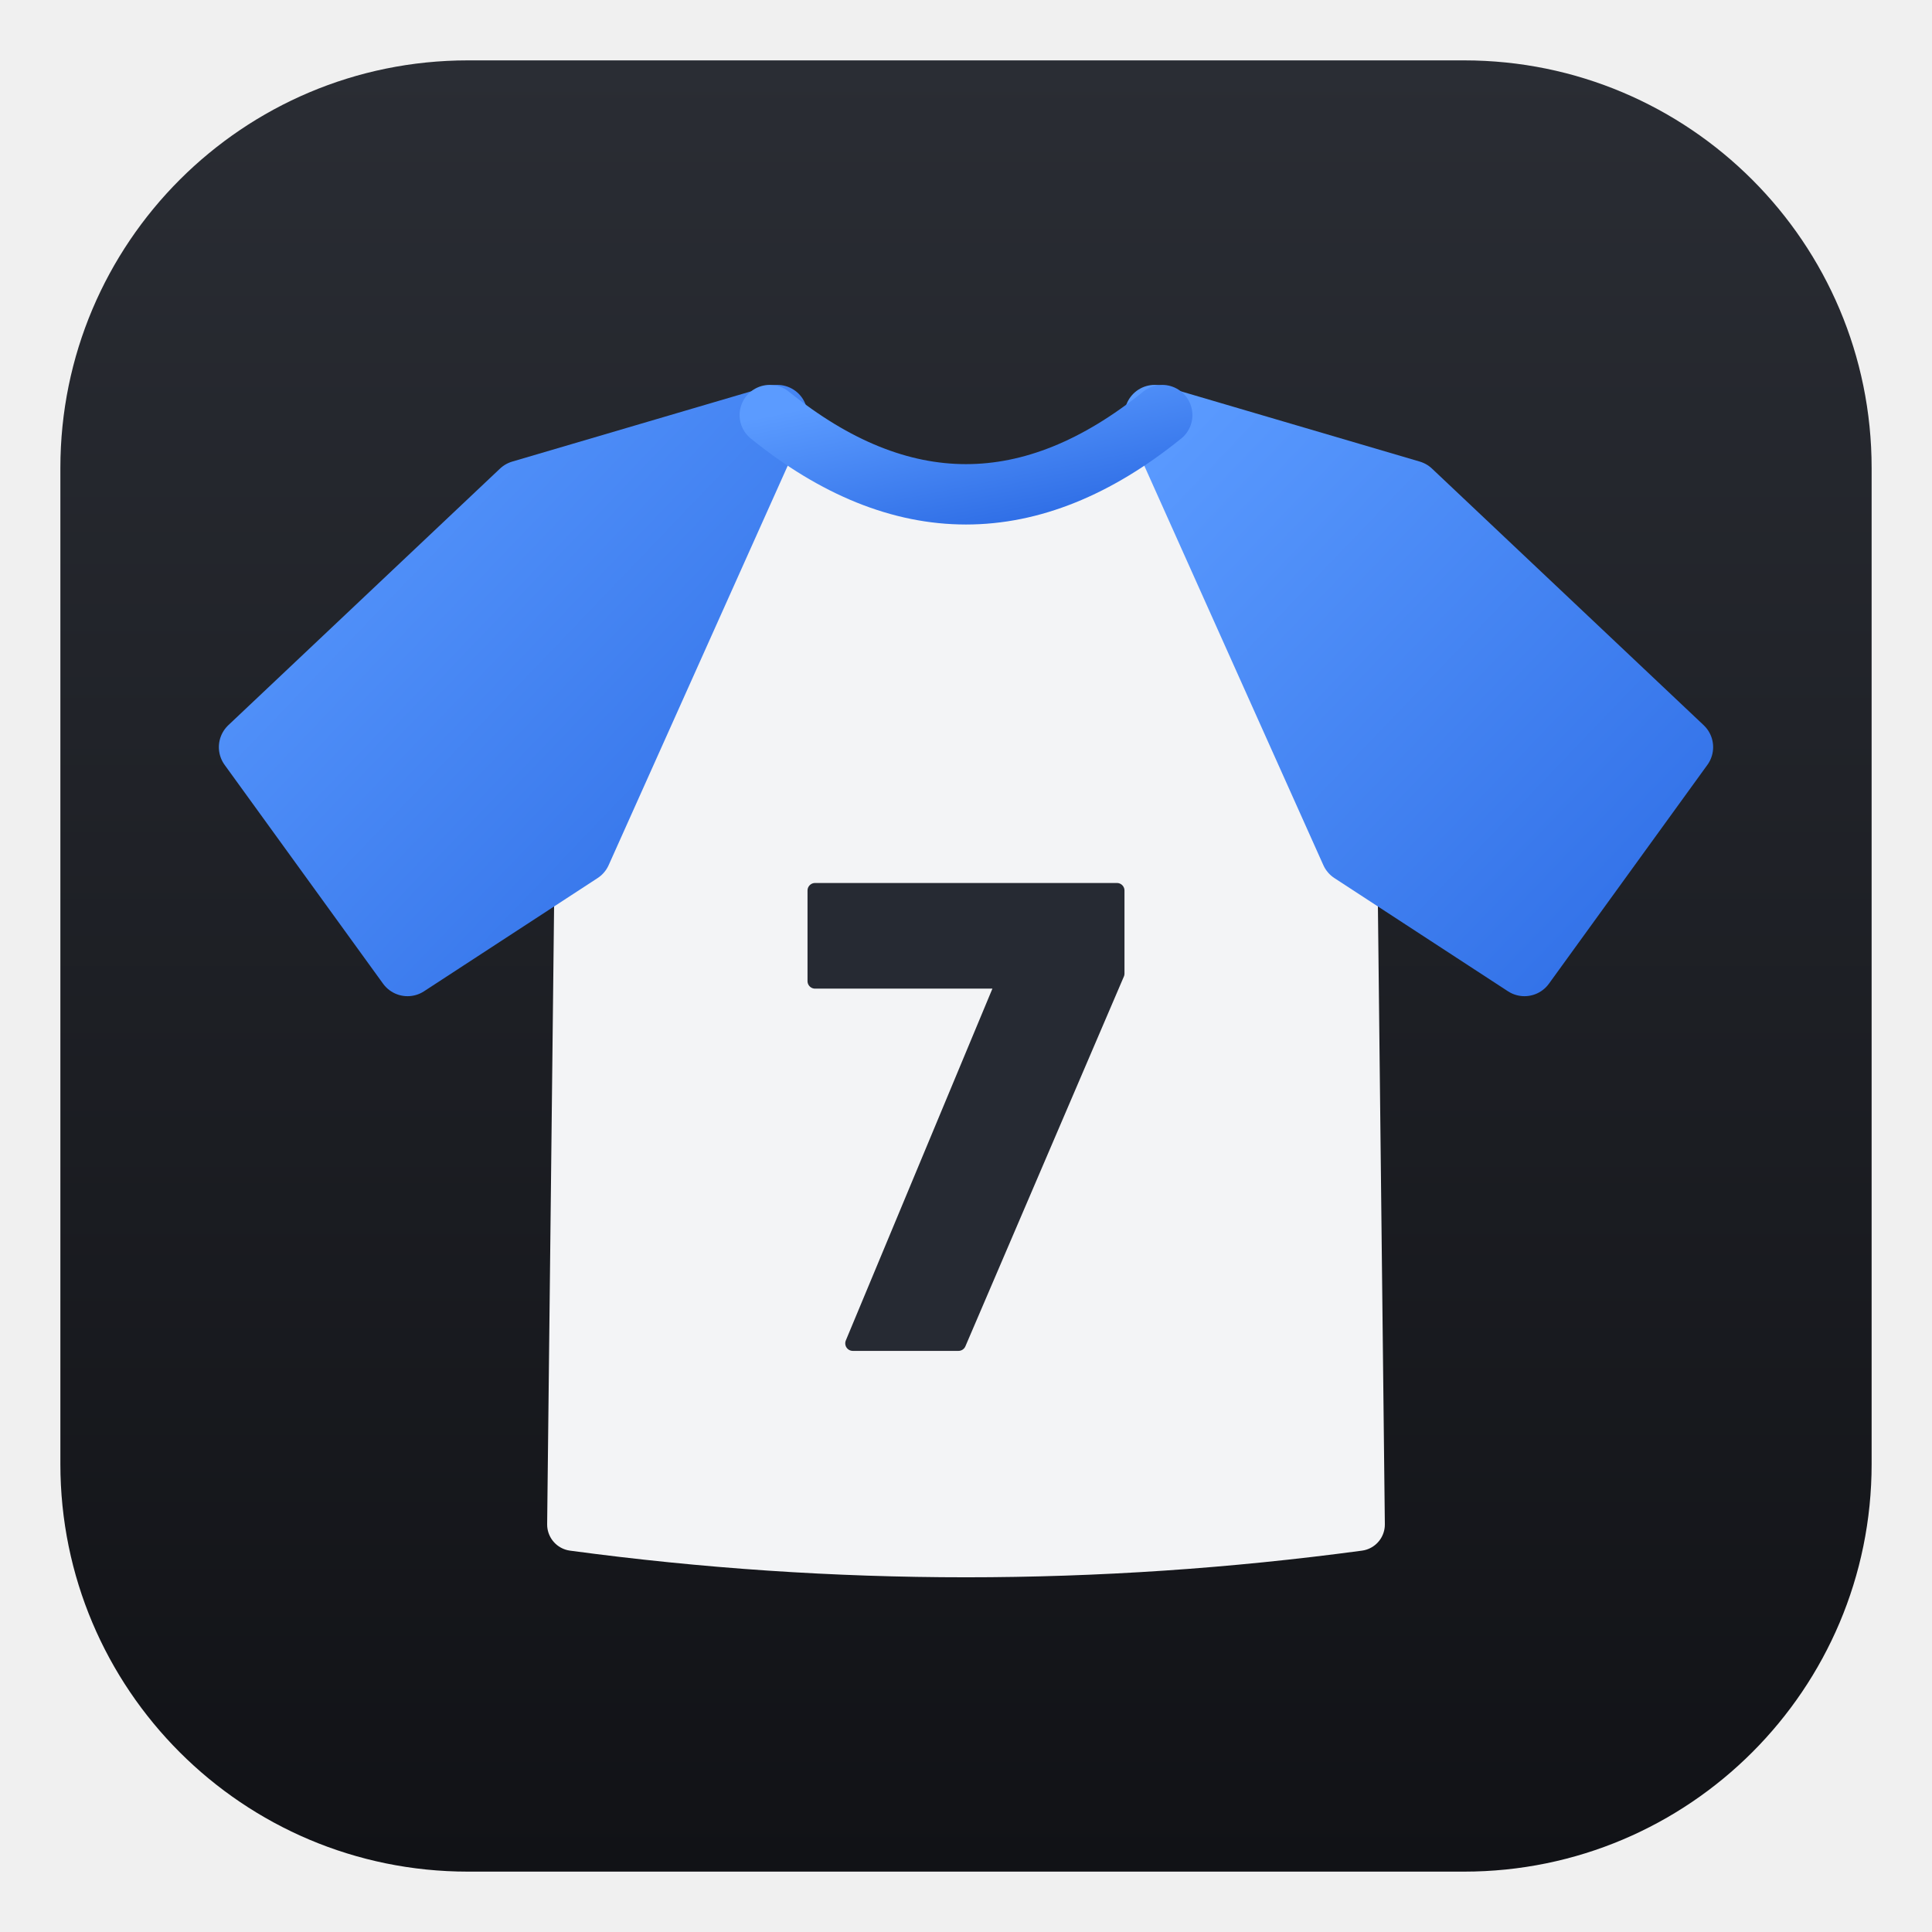
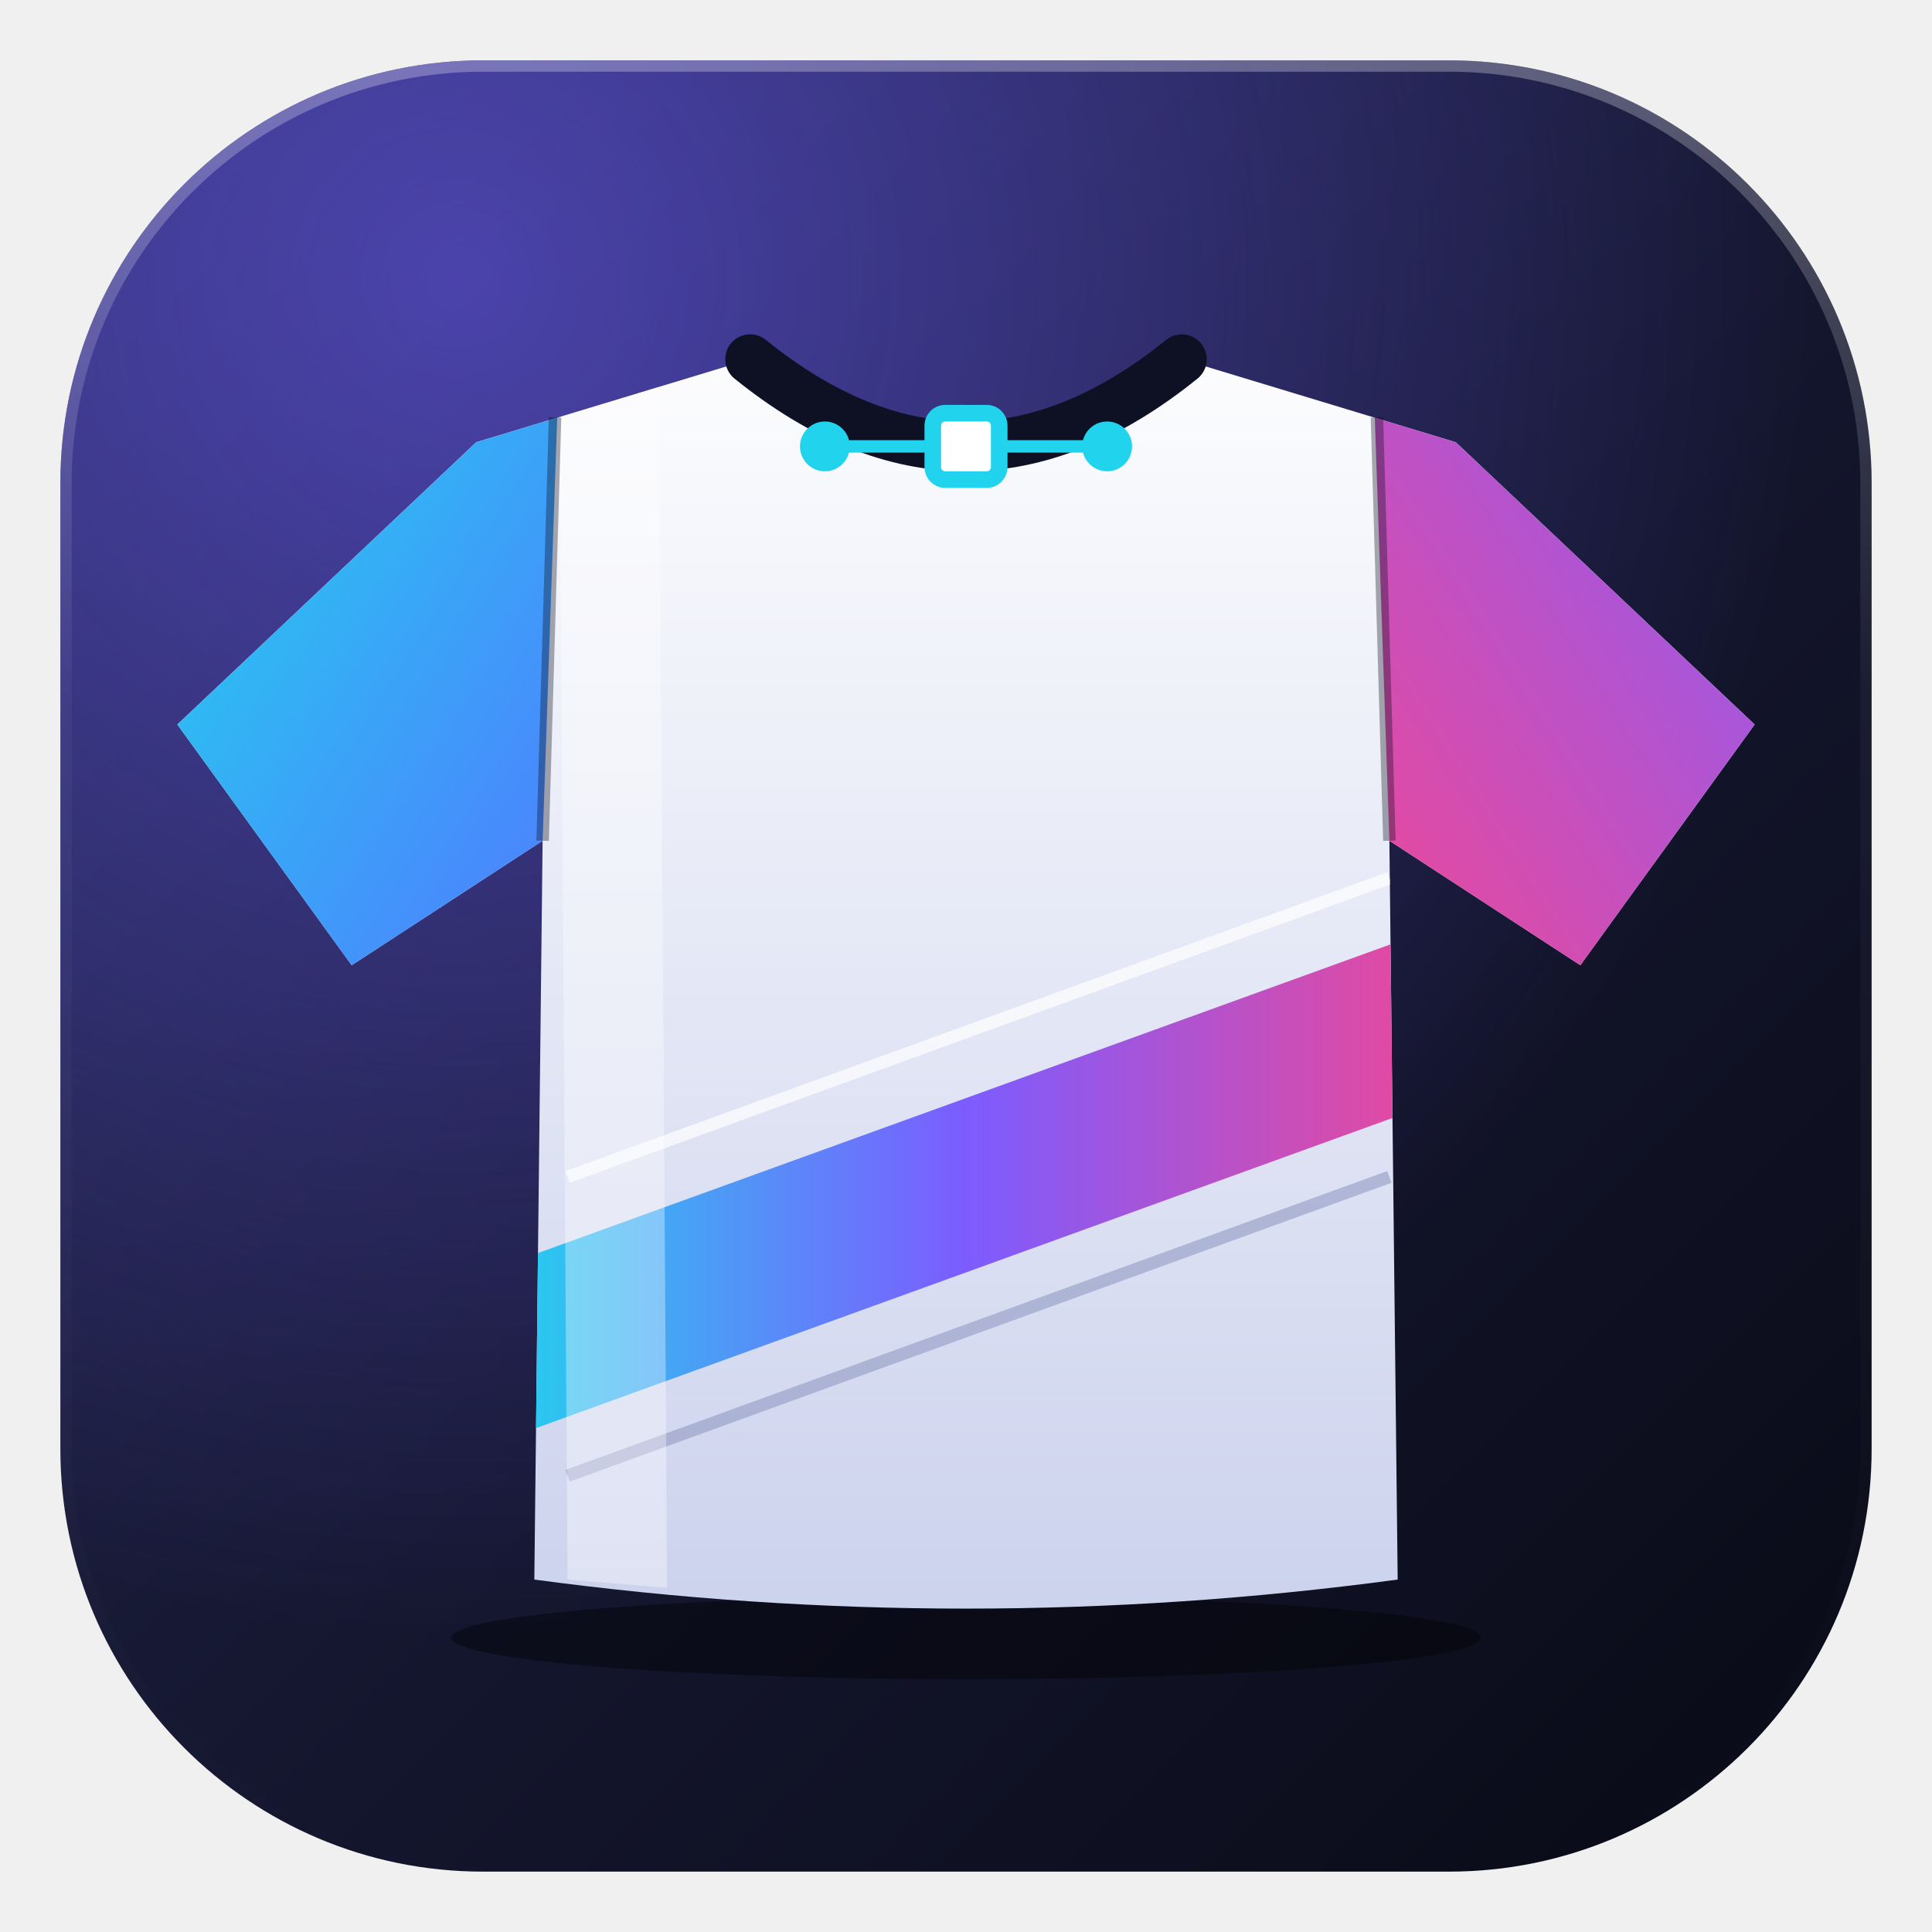
<svg xmlns="http://www.w3.org/2000/svg" viewBox="0 0 512 512" width="512" height="512">
  <defs>
-     <linearGradient id="bg" x1="0" y1="0" x2="0" y2="1">
-       <stop offset="0" stop-color="#2a2d34" />
-       <stop offset="1" stop-color="#111216" />
+     <linearGradient id="tile" x1="0" y1="0" x2="1" y2="1">
+       <stop offset="0" stop-color="#262a55" />
+       <stop offset="0.55" stop-color="#14162e" />
+       <stop offset="1" stop-color="#090a15" />
    </linearGradient>
-     <linearGradient id="accent" x1="0" y1="0" x2="1" y2="1">
-       <stop offset="0" stop-color="#5b9bff" />
-       <stop offset="1" stop-color="#2f6ee6" />
+     <radialGradient id="glow" cx="0.22" cy="0.12" r="0.75">
+       <stop offset="0" stop-color="#6d5dfc" stop-opacity="0.55" />
+       <stop offset="1" stop-color="#6d5dfc" stop-opacity="0" />
+     </radialGradient>
+     <linearGradient id="rim" x1="0" y1="0" x2="0" y2="1">
+       <stop offset="0" stop-color="#ffffff" stop-opacity="0.28" />
+       <stop offset="0.35" stop-color="#ffffff" stop-opacity="0.04" />
+       <stop offset="1" stop-color="#ffffff" stop-opacity="0" />
    </linearGradient>
+     <linearGradient id="body" x1="0" y1="0" x2="0" y2="1">
+       <stop offset="0" stop-color="#ffffff" />
+       <stop offset="1" stop-color="#c9d0ec" />
+     </linearGradient>
+     <linearGradient id="sleeveL" x1="0" y1="0" x2="1" y2="1">
+       <stop offset="0" stop-color="#22d3ee" />
+       <stop offset="1" stop-color="#4f7cff" />
+     </linearGradient>
+     <linearGradient id="sleeveR" x1="1" y1="0" x2="0" y2="1">
+       <stop offset="0" stop-color="#8b5cf6" />
+       <stop offset="1" stop-color="#ec4899" />
+     </linearGradient>
+     <linearGradient id="band" x1="0" y1="0" x2="1" y2="0">
+       <stop offset="0" stop-color="#22d3ee" />
+       <stop offset="0.5" stop-color="#7c5cff" />
+       <stop offset="1" stop-color="#ec4899" />
+     </linearGradient>
+     <clipPath id="shape">
+       <path d="M204,110 Q256,152 308,110 L374,130 L446,198 L404,256 L358,226 L360,404 Q256,418 152,404 L154,226 L108,256 L66,198 L138,130 Z" />
+     </clipPath>
  </defs>
-   <rect x="16" y="16" width="480" height="480" rx="108" fill="url(#bg)" />
-   <path d="M204,110 Q256,152 308,110 L374,130 L446,198 L404,256 L358,226 L360,404 Q256,418 152,404 L154,226 L108,256 L66,198 L138,130 Z" fill="#f3f4f6" stroke="#f3f4f6" stroke-width="14" stroke-linejoin="round" />
-   <g fill="url(#accent)" stroke="url(#accent)" stroke-width="16" stroke-linejoin="round">
-     <path d="M306,110 L374,130 L446,198 L404,256 L358,226 Z" />
-     <path d="M206,110 L138,130 L66,198 L108,256 L154,226 Z" />
+   <rect x="16" y="16" width="480" height="480" rx="112" fill="url(#tile)" />
+   <rect x="16" y="16" width="480" height="480" rx="112" fill="url(#glow)" />
+   <rect x="17.5" y="17.5" width="477" height="477" rx="110.5" fill="none" stroke="url(#rim)" stroke-width="3" />
+   <g transform="translate(256,258) scale(1.1) translate(-256,-258)">
+     <ellipse cx="256" cy="418" rx="124" ry="10" fill="#000000" opacity="0.4" />
+     <g clip-path="url(#shape)">
+       <rect x="40" y="90" width="432" height="340" fill="url(#body)" />
+       <path d="M138,130 L66,198 L108,256 L154,226 L158,110 Z" fill="url(#sleeveL)" />
+       <path d="M374,130 L446,198 L404,256 L358,226 L354,110 Z" fill="url(#sleeveR)" />
+       <path d="M140,330 L372,246 L372,288 L140,372 Z" fill="url(#band)" />
+       <path d="M160,307 L358,235" stroke="#ffffff" stroke-opacity="0.7" stroke-width="3" fill="none" />
+       <path d="M160,379 L358,307" stroke="#8a93bd" stroke-opacity="0.55" stroke-width="3" fill="none" />
+       <path d="M158,110 L160,404 L184,406 L182,110 Z" fill="#ffffff" opacity="0.35" />
+     </g>
+     <path d="M154,226 L157,124 M358,226 L355,124" stroke="#0b0d1c" stroke-opacity="0.35" stroke-width="3" fill="none" />
+     <path d="M204,110 Q256,152 308,110" fill="none" stroke="#0e1124" stroke-width="12" stroke-linecap="round" />
+     <g stroke="#22d3ee" stroke-width="3" fill="none" stroke-linecap="round">
+       <path d="M222,131 H290" />
+     </g>
+     <g fill="#22d3ee">
+       <circle cx="222" cy="131" r="6" />
+       <circle cx="290" cy="131" r="6" />
+     </g>
+     <g fill="#ffffff" stroke="#22d3ee" stroke-width="4" stroke-linejoin="round">
+       <rect x="248" y="123" width="16" height="16" rx="3" />
+     </g>
  </g>
-   <path d="M204,110 Q256,152 308,110" fill="none" stroke="url(#accent)" stroke-width="16" stroke-linecap="round" />
-   <path d="M216,236 H296 V258 L254,356 H226 L266,260 H216 Z" fill="#262a33" stroke="#262a33" stroke-width="4" stroke-linejoin="round" />
</svg>
